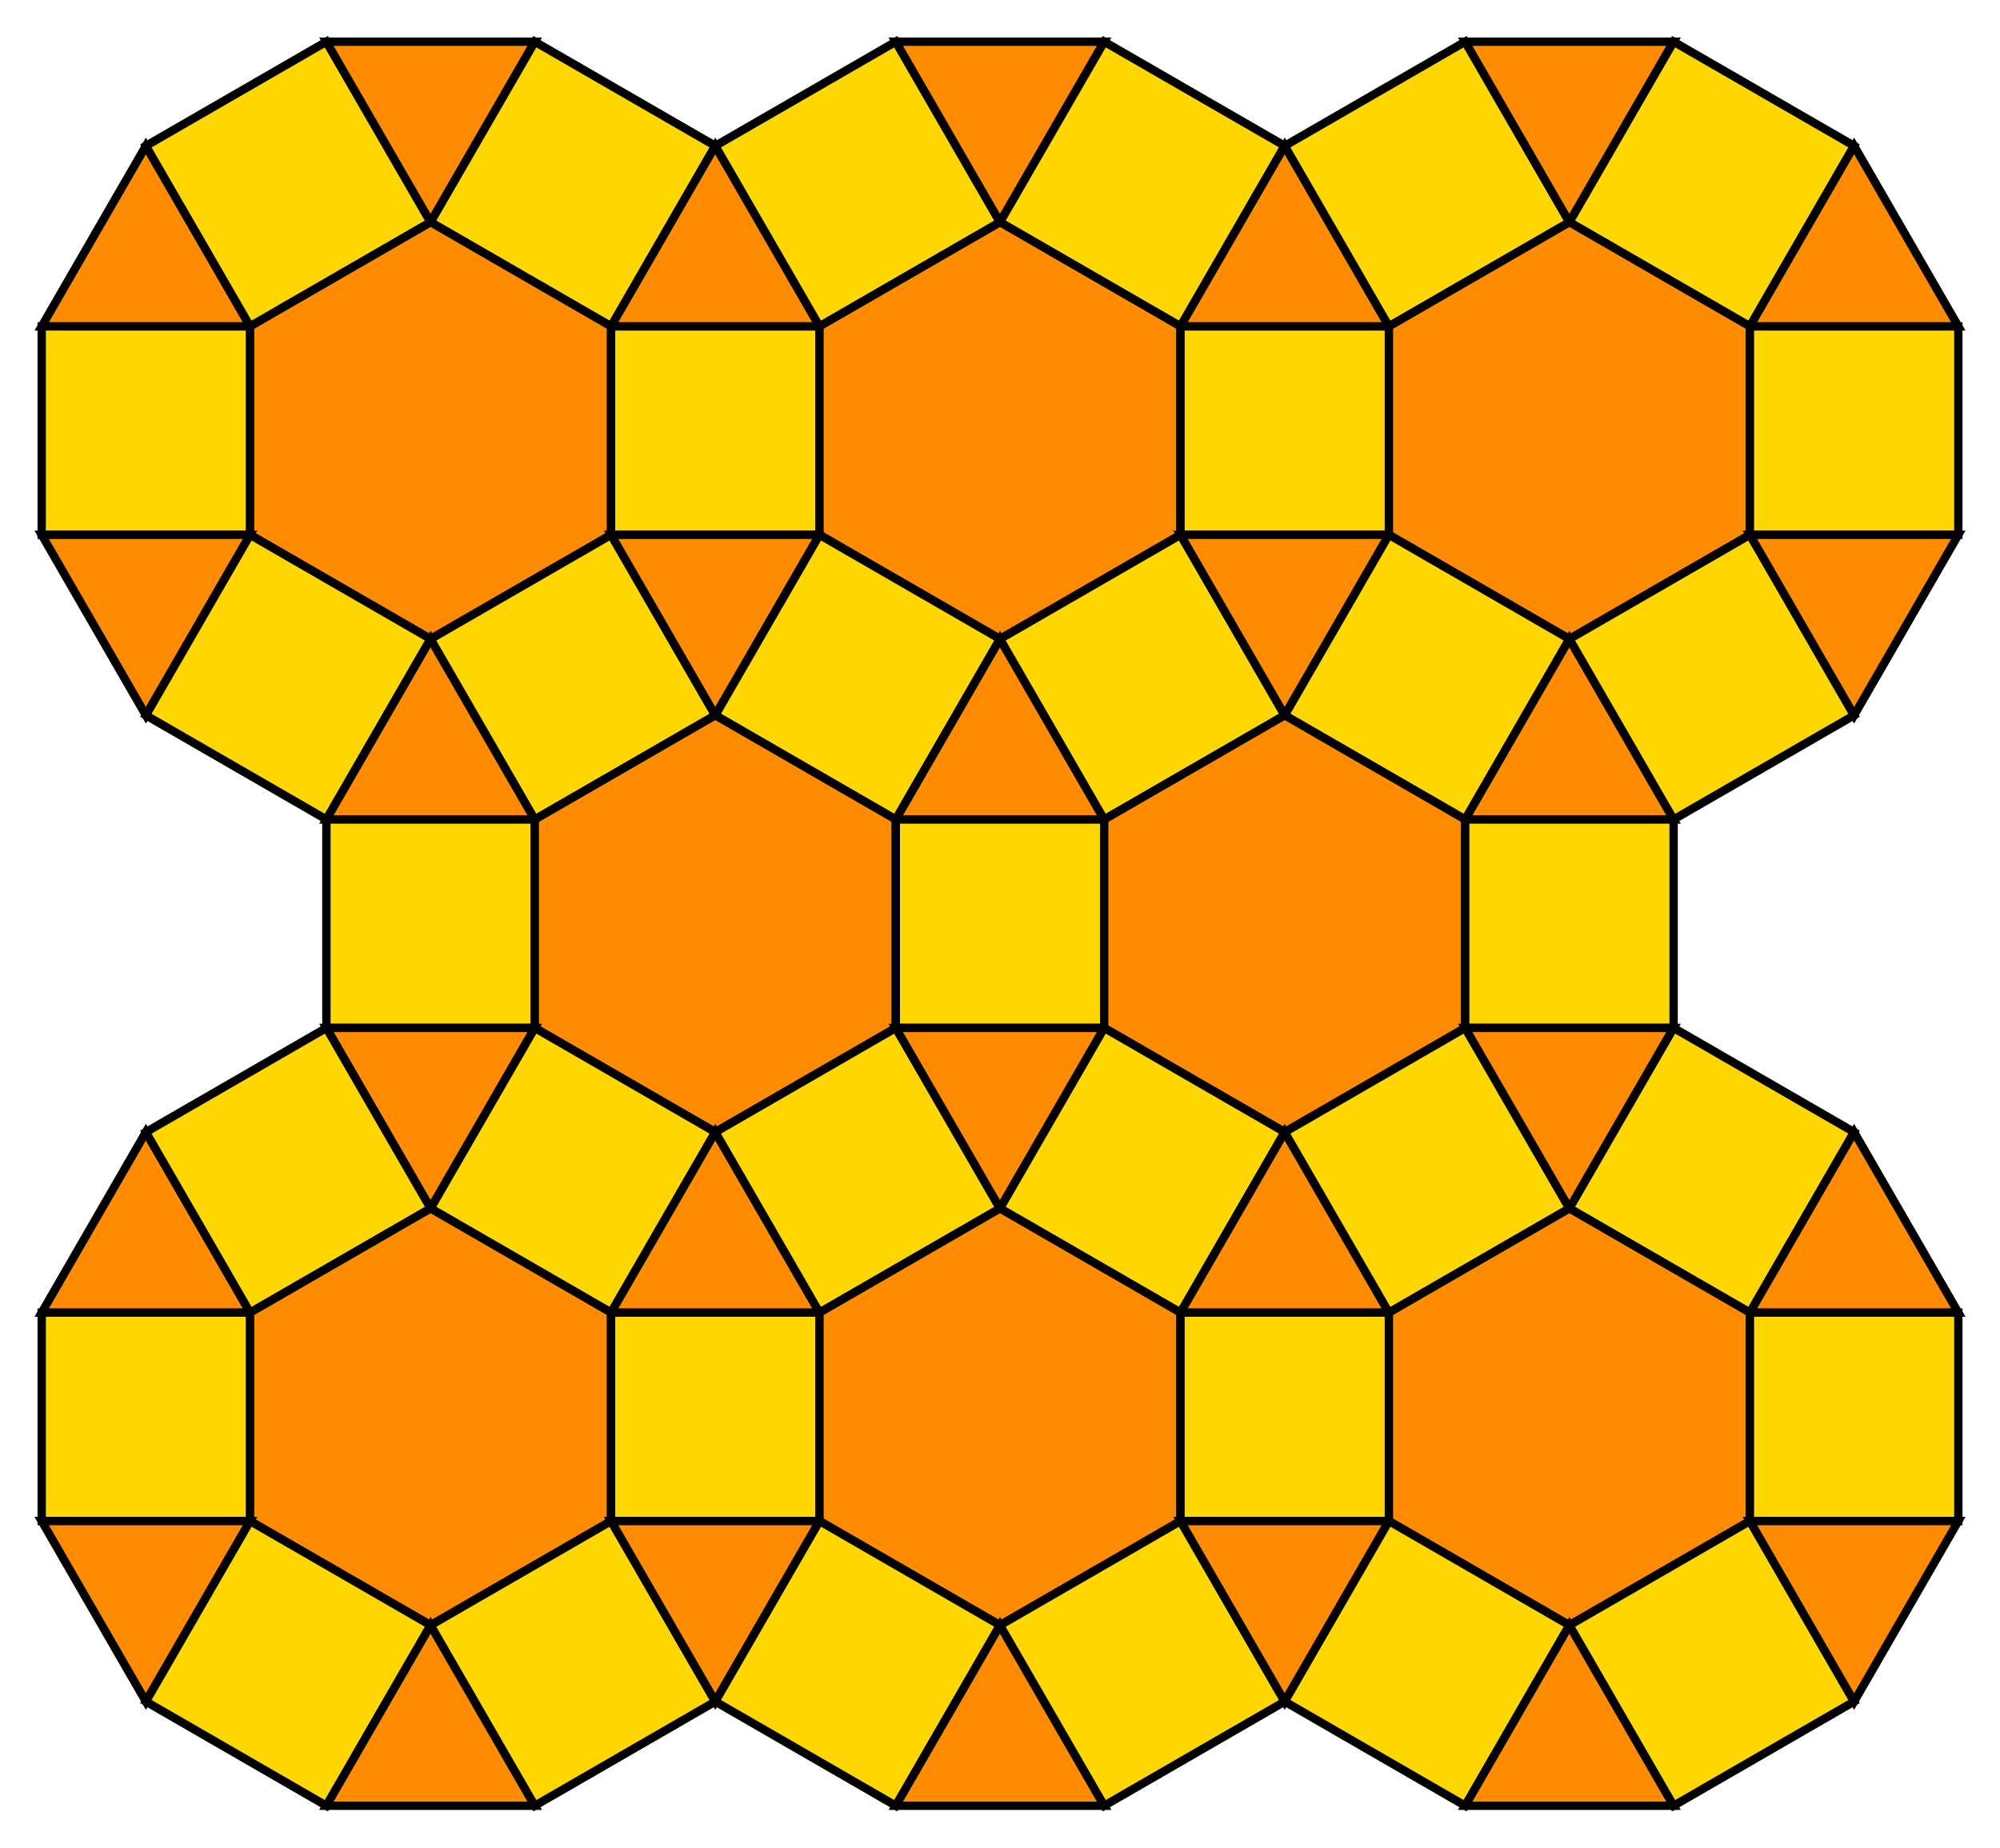
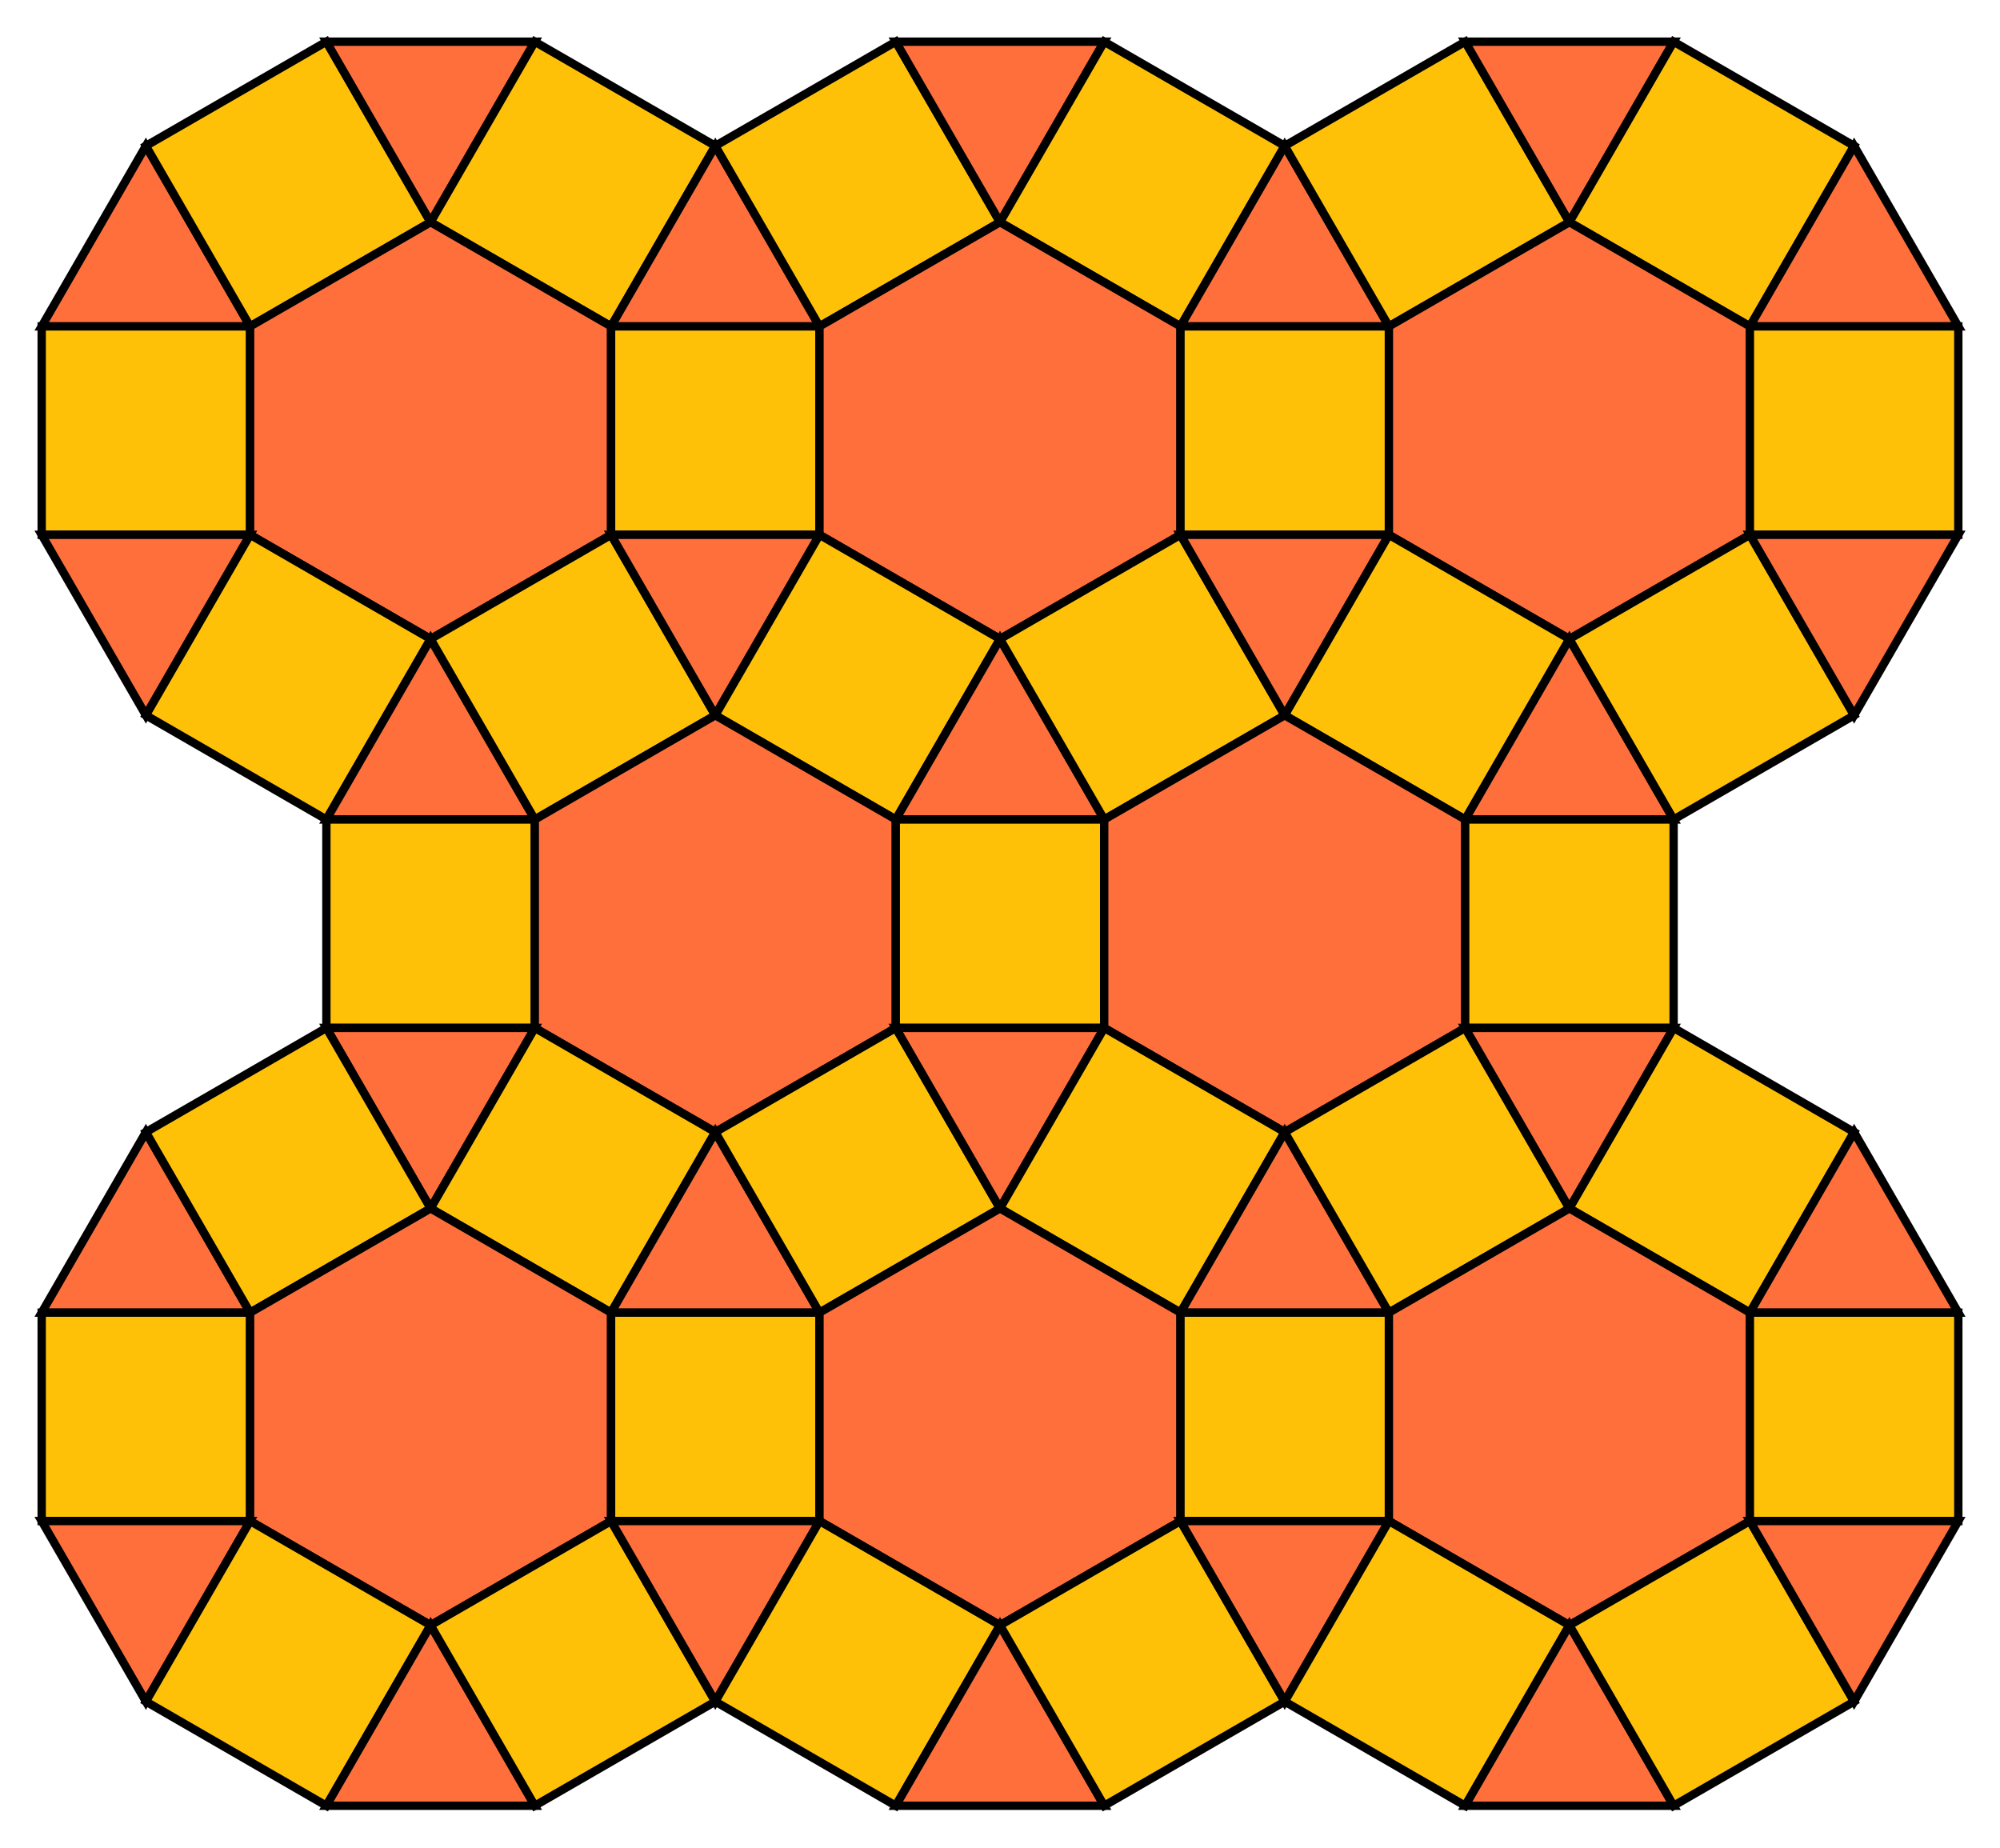
<svg xmlns="http://www.w3.org/2000/svg" width="239.904" height="221.603" viewBox="0 0 239.904 221.603">
-   <polygon points="17.5,17.5 30.0,39.151 5.0,39.151" stroke="black" stroke-linecap="round" stroke-width="1" fill="darkorange" />
-   <polygon points="39.151,5 51.651,26.651 30,39.151 17.5,17.5" stroke="black" stroke-linecap="round" stroke-width="1" fill="gold" />
-   <polygon points="39.151,5.0 64.151,5.0 51.651,26.651" stroke="black" stroke-linecap="round" stroke-width="1" fill="darkorange" />
-   <polygon points="64.151,5 85.801,17.5 73.301,39.151 51.651,26.651" stroke="black" stroke-linecap="round" stroke-width="1" fill="gold" />
-   <polygon points="85.801,17.5 98.301,39.151 73.301,39.151" stroke="black" stroke-linecap="round" stroke-width="1" fill="darkorange" />
-   <polygon points="5.0,39.151 30.0,39.151 30.0,64.151 5.0,64.151" stroke="black" stroke-linecap="round" stroke-width="1" fill="gold" />
-   <polygon points="51.651,26.651 73.301,39.151 73.301,64.151 51.651,76.651 30.0,64.151 30.0,39.151" stroke="black" stroke-linecap="round" stroke-width="1" fill="darkorange" />
-   <polygon points="73.301,39.151 98.301,39.151 98.301,64.151 73.301,64.151" stroke="black" stroke-linecap="round" stroke-width="1" fill="gold" />
-   <polygon points="5.0,64.151 30.0,64.151 17.5,85.801" stroke="black" stroke-linecap="round" stroke-width="1" fill="darkorange" />
-   <polygon points="30,64.151 51.651,76.651 39.151,98.301 17.5,85.801" stroke="black" stroke-linecap="round" stroke-width="1" fill="gold" />
-   <polygon points="51.651,76.651 64.151,98.301 39.151,98.301" stroke="black" stroke-linecap="round" stroke-width="1" fill="darkorange" />
-   <polygon points="73.301,64.151 85.801,85.801 64.151,98.301 51.651,76.651" stroke="black" stroke-linecap="round" stroke-width="1" fill="gold" />
-   <polygon points="73.301,64.151 98.301,64.151 85.801,85.801" stroke="black" stroke-linecap="round" stroke-width="1" fill="darkorange" />
-   <polygon points="107.452,5 119.952,26.651 98.301,39.151 85.801,17.5" stroke="black" stroke-linecap="round" stroke-width="1" fill="gold" />
-   <polygon points="107.452,5.0 132.452,5.0 119.952,26.651" stroke="black" stroke-linecap="round" stroke-width="1" fill="darkorange" />
-   <polygon points="132.452,5 154.103,17.5 141.603,39.151 119.952,26.651" stroke="black" stroke-linecap="round" stroke-width="1" fill="gold" />
-   <polygon points="154.103,17.5 166.603,39.151 141.603,39.151" stroke="black" stroke-linecap="round" stroke-width="1" fill="darkorange" />
-   <polygon points="119.952,26.651 141.603,39.151 141.603,64.151 119.952,76.651 98.301,64.151 98.301,39.151" stroke="black" stroke-linecap="round" stroke-width="1" fill="darkorange" />
-   <polygon points="141.603,39.151 166.603,39.151 166.603,64.151 141.603,64.151" stroke="black" stroke-linecap="round" stroke-width="1" fill="gold" />
-   <polygon points="98.301,64.151 119.952,76.651 107.452,98.301 85.801,85.801" stroke="black" stroke-linecap="round" stroke-width="1" fill="gold" />
-   <polygon points="119.952,76.651 132.452,98.301 107.452,98.301" stroke="black" stroke-linecap="round" stroke-width="1" fill="darkorange" />
-   <polygon points="141.603,64.151 154.103,85.801 132.452,98.301 119.952,76.651" stroke="black" stroke-linecap="round" stroke-width="1" fill="gold" />
-   <polygon points="141.603,64.151 166.603,64.151 154.103,85.801" stroke="black" stroke-linecap="round" stroke-width="1" fill="darkorange" />
-   <polygon points="175.753,5 188.253,26.651 166.603,39.151 154.103,17.5" stroke="black" stroke-linecap="round" stroke-width="1" fill="gold" />
-   <polygon points="175.753,5.0 200.753,5.0 188.253,26.651" stroke="black" stroke-linecap="round" stroke-width="1" fill="darkorange" />
-   <polygon points="200.753,5 222.404,17.5 209.904,39.151 188.253,26.651" stroke="black" stroke-linecap="round" stroke-width="1" fill="gold" />
-   <polygon points="222.404,17.5 234.904,39.151 209.904,39.151" stroke="black" stroke-linecap="round" stroke-width="1" fill="darkorange" />
-   <polygon points="188.253,26.651 209.904,39.151 209.904,64.151 188.253,76.651 166.603,64.151 166.603,39.151" stroke="black" stroke-linecap="round" stroke-width="1" fill="darkorange" />
-   <polygon points="209.904,39.151 234.904,39.151 234.904,64.151 209.904,64.151" stroke="black" stroke-linecap="round" stroke-width="1" fill="gold" />
-   <polygon points="166.603,64.151 188.253,76.651 175.753,98.301 154.103,85.801" stroke="black" stroke-linecap="round" stroke-width="1" fill="gold" />
-   <polygon points="188.253,76.651 200.753,98.301 175.753,98.301" stroke="black" stroke-linecap="round" stroke-width="1" fill="darkorange" />
-   <polygon points="209.904,64.151 222.404,85.801 200.753,98.301 188.253,76.651" stroke="black" stroke-linecap="round" stroke-width="1" fill="gold" />
-   <polygon points="209.904,64.151 234.904,64.151 222.404,85.801" stroke="black" stroke-linecap="round" stroke-width="1" fill="darkorange" />
-   <polygon points="39.151,98.301 64.151,98.301 64.151,123.301 39.151,123.301" stroke="black" stroke-linecap="round" stroke-width="1" fill="gold" />
-   <polygon points="85.801,85.801 107.452,98.301 107.452,123.301 85.801,135.801 64.151,123.301 64.151,98.301" stroke="black" stroke-linecap="round" stroke-width="1" fill="darkorange" />
-   <polygon points="107.452,98.301 132.452,98.301 132.452,123.301 107.452,123.301" stroke="black" stroke-linecap="round" stroke-width="1" fill="gold" />
-   <polygon points="39.151,123.301 64.151,123.301 51.651,144.952" stroke="black" stroke-linecap="round" stroke-width="1" fill="darkorange" />
-   <polygon points="64.151,123.301 85.801,135.801 73.301,157.452 51.651,144.952" stroke="black" stroke-linecap="round" stroke-width="1" fill="gold" />
-   <polygon points="85.801,135.801 98.301,157.452 73.301,157.452" stroke="black" stroke-linecap="round" stroke-width="1" fill="darkorange" />
-   <polygon points="107.452,123.301 119.952,144.952 98.301,157.452 85.801,135.801" stroke="black" stroke-linecap="round" stroke-width="1" fill="gold" />
-   <polygon points="107.452,123.301 132.452,123.301 119.952,144.952" stroke="black" stroke-linecap="round" stroke-width="1" fill="darkorange" />
-   <polygon points="154.103,85.801 175.753,98.301 175.753,123.301 154.103,135.801 132.452,123.301 132.452,98.301" stroke="black" stroke-linecap="round" stroke-width="1" fill="darkorange" />
-   <polygon points="175.753,98.301 200.753,98.301 200.753,123.301 175.753,123.301" stroke="black" stroke-linecap="round" stroke-width="1" fill="gold" />
-   <polygon points="132.452,123.301 154.103,135.801 141.603,157.452 119.952,144.952" stroke="black" stroke-linecap="round" stroke-width="1" fill="gold" />
-   <polygon points="154.103,135.801 166.603,157.452 141.603,157.452" stroke="black" stroke-linecap="round" stroke-width="1" fill="darkorange" />
-   <polygon points="175.753,123.301 188.253,144.952 166.603,157.452 154.103,135.801" stroke="black" stroke-linecap="round" stroke-width="1" fill="gold" />
-   <polygon points="175.753,123.301 200.753,123.301 188.253,144.952" stroke="black" stroke-linecap="round" stroke-width="1" fill="darkorange" />
-   <polygon points="17.5,135.801 30.0,157.452 5.0,157.452" stroke="black" stroke-linecap="round" stroke-width="1" fill="darkorange" />
-   <polygon points="39.151,123.301 51.651,144.952 30,157.452 17.5,135.801" stroke="black" stroke-linecap="round" stroke-width="1" fill="gold" />
-   <polygon points="5.0,157.452 30.0,157.452 30.0,182.452 5.0,182.452" stroke="black" stroke-linecap="round" stroke-width="1" fill="gold" />
-   <polygon points="51.651,144.952 73.301,157.452 73.301,182.452 51.651,194.952 30.0,182.452 30.0,157.452" stroke="black" stroke-linecap="round" stroke-width="1" fill="darkorange" />
-   <polygon points="73.301,157.452 98.301,157.452 98.301,182.452 73.301,182.452" stroke="black" stroke-linecap="round" stroke-width="1" fill="gold" />
-   <polygon points="5.0,182.452 30.0,182.452 17.5,204.103" stroke="black" stroke-linecap="round" stroke-width="1" fill="darkorange" />
-   <polygon points="30,182.452 51.651,194.952 39.151,216.603 17.5,204.103" stroke="black" stroke-linecap="round" stroke-width="1" fill="gold" />
-   <polygon points="51.651,194.952 64.151,216.603 39.151,216.603" stroke="black" stroke-linecap="round" stroke-width="1" fill="darkorange" />
-   <polygon points="73.301,182.452 85.801,204.103 64.151,216.603 51.651,194.952" stroke="black" stroke-linecap="round" stroke-width="1" fill="gold" />
-   <polygon points="73.301,182.452 98.301,182.452 85.801,204.103" stroke="black" stroke-linecap="round" stroke-width="1" fill="darkorange" />
-   <polygon points="119.952,144.952 141.603,157.452 141.603,182.452 119.952,194.952 98.301,182.452 98.301,157.452" stroke="black" stroke-linecap="round" stroke-width="1" fill="darkorange" />
-   <polygon points="141.603,157.452 166.603,157.452 166.603,182.452 141.603,182.452" stroke="black" stroke-linecap="round" stroke-width="1" fill="gold" />
-   <polygon points="98.301,182.452 119.952,194.952 107.452,216.603 85.801,204.103" stroke="black" stroke-linecap="round" stroke-width="1" fill="gold" />
-   <polygon points="119.952,194.952 132.452,216.603 107.452,216.603" stroke="black" stroke-linecap="round" stroke-width="1" fill="darkorange" />
-   <polygon points="141.603,182.452 154.103,204.103 132.452,216.603 119.952,194.952" stroke="black" stroke-linecap="round" stroke-width="1" fill="gold" />
-   <polygon points="141.603,182.452 166.603,182.452 154.103,204.103" stroke="black" stroke-linecap="round" stroke-width="1" fill="darkorange" />
-   <polygon points="200.753,123.301 222.404,135.801 209.904,157.452 188.253,144.952" stroke="black" stroke-linecap="round" stroke-width="1" fill="gold" />
-   <polygon points="222.404,135.801 234.904,157.452 209.904,157.452" stroke="black" stroke-linecap="round" stroke-width="1" fill="darkorange" />
-   <polygon points="188.253,144.952 209.904,157.452 209.904,182.452 188.253,194.952 166.603,182.452 166.603,157.452" stroke="black" stroke-linecap="round" stroke-width="1" fill="darkorange" />
-   <polygon points="209.904,157.452 234.904,157.452 234.904,182.452 209.904,182.452" stroke="black" stroke-linecap="round" stroke-width="1" fill="gold" />
-   <polygon points="166.603,182.452 188.253,194.952 175.753,216.603 154.103,204.103" stroke="black" stroke-linecap="round" stroke-width="1" fill="gold" />
-   <polygon points="188.253,194.952 200.753,216.603 175.753,216.603" stroke="black" stroke-linecap="round" stroke-width="1" fill="darkorange" />
-   <polygon points="209.904,182.452 222.404,204.103 200.753,216.603 188.253,194.952" stroke="black" stroke-linecap="round" stroke-width="1" fill="gold" />
-   <polygon points="209.904,182.452 234.904,182.452 222.404,204.103" stroke="black" stroke-linecap="round" stroke-width="1" fill="darkorange" />
+   <polygon points="17.5,17.5 30.0,39.151 5.0,39.151" stroke="black" stroke-linecap="round" stroke-width="1" fill="#FF6F3C" />
+   <polygon points="39.151,5 51.651,26.651 30,39.151 17.5,17.5" stroke="black" stroke-linecap="round" stroke-width="1" fill="#FFC107" />
+   <polygon points="39.151,5.0 64.151,5.0 51.651,26.651" stroke="black" stroke-linecap="round" stroke-width="1" fill="#FF6F3C" />
+   <polygon points="64.151,5 85.801,17.5 73.301,39.151 51.651,26.651" stroke="black" stroke-linecap="round" stroke-width="1" fill="#FFC107" />
+   <polygon points="85.801,17.5 98.301,39.151 73.301,39.151" stroke="black" stroke-linecap="round" stroke-width="1" fill="#FF6F3C" />
+   <polygon points="5.0,39.151 30.0,39.151 30.0,64.151 5.0,64.151" stroke="black" stroke-linecap="round" stroke-width="1" fill="#FFC107" />
+   <polygon points="51.651,26.651 73.301,39.151 73.301,64.151 51.651,76.651 30.0,64.151 30.0,39.151" stroke="black" stroke-linecap="round" stroke-width="1" fill="#FF6F3C" />
+   <polygon points="73.301,39.151 98.301,39.151 98.301,64.151 73.301,64.151" stroke="black" stroke-linecap="round" stroke-width="1" fill="#FFC107" />
+   <polygon points="5.0,64.151 30.0,64.151 17.5,85.801" stroke="black" stroke-linecap="round" stroke-width="1" fill="#FF6F3C" />
+   <polygon points="30,64.151 51.651,76.651 39.151,98.301 17.5,85.801" stroke="black" stroke-linecap="round" stroke-width="1" fill="#FFC107" />
+   <polygon points="51.651,76.651 64.151,98.301 39.151,98.301" stroke="black" stroke-linecap="round" stroke-width="1" fill="#FF6F3C" />
+   <polygon points="73.301,64.151 85.801,85.801 64.151,98.301 51.651,76.651" stroke="black" stroke-linecap="round" stroke-width="1" fill="#FFC107" />
+   <polygon points="73.301,64.151 98.301,64.151 85.801,85.801" stroke="black" stroke-linecap="round" stroke-width="1" fill="#FF6F3C" />
+   <polygon points="107.452,5 119.952,26.651 98.301,39.151 85.801,17.5" stroke="black" stroke-linecap="round" stroke-width="1" fill="#FFC107" />
+   <polygon points="107.452,5.0 132.452,5.0 119.952,26.651" stroke="black" stroke-linecap="round" stroke-width="1" fill="#FF6F3C" />
+   <polygon points="132.452,5 154.103,17.5 141.603,39.151 119.952,26.651" stroke="black" stroke-linecap="round" stroke-width="1" fill="#FFC107" />
+   <polygon points="154.103,17.5 166.603,39.151 141.603,39.151" stroke="black" stroke-linecap="round" stroke-width="1" fill="#FF6F3C" />
+   <polygon points="119.952,26.651 141.603,39.151 141.603,64.151 119.952,76.651 98.301,64.151 98.301,39.151" stroke="black" stroke-linecap="round" stroke-width="1" fill="#FF6F3C" />
+   <polygon points="141.603,39.151 166.603,39.151 166.603,64.151 141.603,64.151" stroke="black" stroke-linecap="round" stroke-width="1" fill="#FFC107" />
+   <polygon points="98.301,64.151 119.952,76.651 107.452,98.301 85.801,85.801" stroke="black" stroke-linecap="round" stroke-width="1" fill="#FFC107" />
+   <polygon points="119.952,76.651 132.452,98.301 107.452,98.301" stroke="black" stroke-linecap="round" stroke-width="1" fill="#FF6F3C" />
+   <polygon points="141.603,64.151 154.103,85.801 132.452,98.301 119.952,76.651" stroke="black" stroke-linecap="round" stroke-width="1" fill="#FFC107" />
+   <polygon points="141.603,64.151 166.603,64.151 154.103,85.801" stroke="black" stroke-linecap="round" stroke-width="1" fill="#FF6F3C" />
+   <polygon points="175.753,5 188.253,26.651 166.603,39.151 154.103,17.5" stroke="black" stroke-linecap="round" stroke-width="1" fill="#FFC107" />
+   <polygon points="175.753,5.0 200.753,5.0 188.253,26.651" stroke="black" stroke-linecap="round" stroke-width="1" fill="#FF6F3C" />
+   <polygon points="200.753,5 222.404,17.5 209.904,39.151 188.253,26.651" stroke="black" stroke-linecap="round" stroke-width="1" fill="#FFC107" />
+   <polygon points="222.404,17.5 234.904,39.151 209.904,39.151" stroke="black" stroke-linecap="round" stroke-width="1" fill="#FF6F3C" />
+   <polygon points="188.253,26.651 209.904,39.151 209.904,64.151 188.253,76.651 166.603,64.151 166.603,39.151" stroke="black" stroke-linecap="round" stroke-width="1" fill="#FF6F3C" />
+   <polygon points="209.904,39.151 234.904,39.151 234.904,64.151 209.904,64.151" stroke="black" stroke-linecap="round" stroke-width="1" fill="#FFC107" />
+   <polygon points="166.603,64.151 188.253,76.651 175.753,98.301 154.103,85.801" stroke="black" stroke-linecap="round" stroke-width="1" fill="#FFC107" />
+   <polygon points="188.253,76.651 200.753,98.301 175.753,98.301" stroke="black" stroke-linecap="round" stroke-width="1" fill="#FF6F3C" />
+   <polygon points="209.904,64.151 222.404,85.801 200.753,98.301 188.253,76.651" stroke="black" stroke-linecap="round" stroke-width="1" fill="#FFC107" />
+   <polygon points="209.904,64.151 234.904,64.151 222.404,85.801" stroke="black" stroke-linecap="round" stroke-width="1" fill="#FF6F3C" />
+   <polygon points="39.151,98.301 64.151,98.301 64.151,123.301 39.151,123.301" stroke="black" stroke-linecap="round" stroke-width="1" fill="#FFC107" />
+   <polygon points="85.801,85.801 107.452,98.301 107.452,123.301 85.801,135.801 64.151,123.301 64.151,98.301" stroke="black" stroke-linecap="round" stroke-width="1" fill="#FF6F3C" />
+   <polygon points="107.452,98.301 132.452,98.301 132.452,123.301 107.452,123.301" stroke="black" stroke-linecap="round" stroke-width="1" fill="#FFC107" />
+   <polygon points="39.151,123.301 64.151,123.301 51.651,144.952" stroke="black" stroke-linecap="round" stroke-width="1" fill="#FF6F3C" />
+   <polygon points="64.151,123.301 85.801,135.801 73.301,157.452 51.651,144.952" stroke="black" stroke-linecap="round" stroke-width="1" fill="#FFC107" />
+   <polygon points="85.801,135.801 98.301,157.452 73.301,157.452" stroke="black" stroke-linecap="round" stroke-width="1" fill="#FF6F3C" />
+   <polygon points="107.452,123.301 119.952,144.952 98.301,157.452 85.801,135.801" stroke="black" stroke-linecap="round" stroke-width="1" fill="#FFC107" />
+   <polygon points="107.452,123.301 132.452,123.301 119.952,144.952" stroke="black" stroke-linecap="round" stroke-width="1" fill="#FF6F3C" />
+   <polygon points="154.103,85.801 175.753,98.301 175.753,123.301 154.103,135.801 132.452,123.301 132.452,98.301" stroke="black" stroke-linecap="round" stroke-width="1" fill="#FF6F3C" />
+   <polygon points="175.753,98.301 200.753,98.301 200.753,123.301 175.753,123.301" stroke="black" stroke-linecap="round" stroke-width="1" fill="#FFC107" />
+   <polygon points="132.452,123.301 154.103,135.801 141.603,157.452 119.952,144.952" stroke="black" stroke-linecap="round" stroke-width="1" fill="#FFC107" />
+   <polygon points="154.103,135.801 166.603,157.452 141.603,157.452" stroke="black" stroke-linecap="round" stroke-width="1" fill="#FF6F3C" />
+   <polygon points="175.753,123.301 188.253,144.952 166.603,157.452 154.103,135.801" stroke="black" stroke-linecap="round" stroke-width="1" fill="#FFC107" />
+   <polygon points="175.753,123.301 200.753,123.301 188.253,144.952" stroke="black" stroke-linecap="round" stroke-width="1" fill="#FF6F3C" />
+   <polygon points="17.5,135.801 30.0,157.452 5.0,157.452" stroke="black" stroke-linecap="round" stroke-width="1" fill="#FF6F3C" />
+   <polygon points="39.151,123.301 51.651,144.952 30,157.452 17.5,135.801" stroke="black" stroke-linecap="round" stroke-width="1" fill="#FFC107" />
+   <polygon points="5.0,157.452 30.0,157.452 30.0,182.452 5.0,182.452" stroke="black" stroke-linecap="round" stroke-width="1" fill="#FFC107" />
+   <polygon points="51.651,144.952 73.301,157.452 73.301,182.452 51.651,194.952 30.0,182.452 30.0,157.452" stroke="black" stroke-linecap="round" stroke-width="1" fill="#FF6F3C" />
+   <polygon points="73.301,157.452 98.301,157.452 98.301,182.452 73.301,182.452" stroke="black" stroke-linecap="round" stroke-width="1" fill="#FFC107" />
+   <polygon points="5.0,182.452 30.0,182.452 17.5,204.103" stroke="black" stroke-linecap="round" stroke-width="1" fill="#FF6F3C" />
+   <polygon points="30,182.452 51.651,194.952 39.151,216.603 17.5,204.103" stroke="black" stroke-linecap="round" stroke-width="1" fill="#FFC107" />
+   <polygon points="51.651,194.952 64.151,216.603 39.151,216.603" stroke="black" stroke-linecap="round" stroke-width="1" fill="#FF6F3C" />
+   <polygon points="73.301,182.452 85.801,204.103 64.151,216.603 51.651,194.952" stroke="black" stroke-linecap="round" stroke-width="1" fill="#FFC107" />
+   <polygon points="73.301,182.452 98.301,182.452 85.801,204.103" stroke="black" stroke-linecap="round" stroke-width="1" fill="#FF6F3C" />
+   <polygon points="119.952,144.952 141.603,157.452 141.603,182.452 119.952,194.952 98.301,182.452 98.301,157.452" stroke="black" stroke-linecap="round" stroke-width="1" fill="#FF6F3C" />
+   <polygon points="141.603,157.452 166.603,157.452 166.603,182.452 141.603,182.452" stroke="black" stroke-linecap="round" stroke-width="1" fill="#FFC107" />
+   <polygon points="98.301,182.452 119.952,194.952 107.452,216.603 85.801,204.103" stroke="black" stroke-linecap="round" stroke-width="1" fill="#FFC107" />
+   <polygon points="119.952,194.952 132.452,216.603 107.452,216.603" stroke="black" stroke-linecap="round" stroke-width="1" fill="#FF6F3C" />
+   <polygon points="141.603,182.452 154.103,204.103 132.452,216.603 119.952,194.952" stroke="black" stroke-linecap="round" stroke-width="1" fill="#FFC107" />
+   <polygon points="141.603,182.452 166.603,182.452 154.103,204.103" stroke="black" stroke-linecap="round" stroke-width="1" fill="#FF6F3C" />
+   <polygon points="200.753,123.301 222.404,135.801 209.904,157.452 188.253,144.952" stroke="black" stroke-linecap="round" stroke-width="1" fill="#FFC107" />
+   <polygon points="222.404,135.801 234.904,157.452 209.904,157.452" stroke="black" stroke-linecap="round" stroke-width="1" fill="#FF6F3C" />
+   <polygon points="188.253,144.952 209.904,157.452 209.904,182.452 188.253,194.952 166.603,182.452 166.603,157.452" stroke="black" stroke-linecap="round" stroke-width="1" fill="#FF6F3C" />
+   <polygon points="209.904,157.452 234.904,157.452 234.904,182.452 209.904,182.452" stroke="black" stroke-linecap="round" stroke-width="1" fill="#FFC107" />
+   <polygon points="166.603,182.452 188.253,194.952 175.753,216.603 154.103,204.103" stroke="black" stroke-linecap="round" stroke-width="1" fill="#FFC107" />
+   <polygon points="188.253,194.952 200.753,216.603 175.753,216.603" stroke="black" stroke-linecap="round" stroke-width="1" fill="#FF6F3C" />
+   <polygon points="209.904,182.452 222.404,204.103 200.753,216.603 188.253,194.952" stroke="black" stroke-linecap="round" stroke-width="1" fill="#FFC107" />
+   <polygon points="209.904,182.452 234.904,182.452 222.404,204.103" stroke="black" stroke-linecap="round" stroke-width="1" fill="#FF6F3C" />
</svg>
